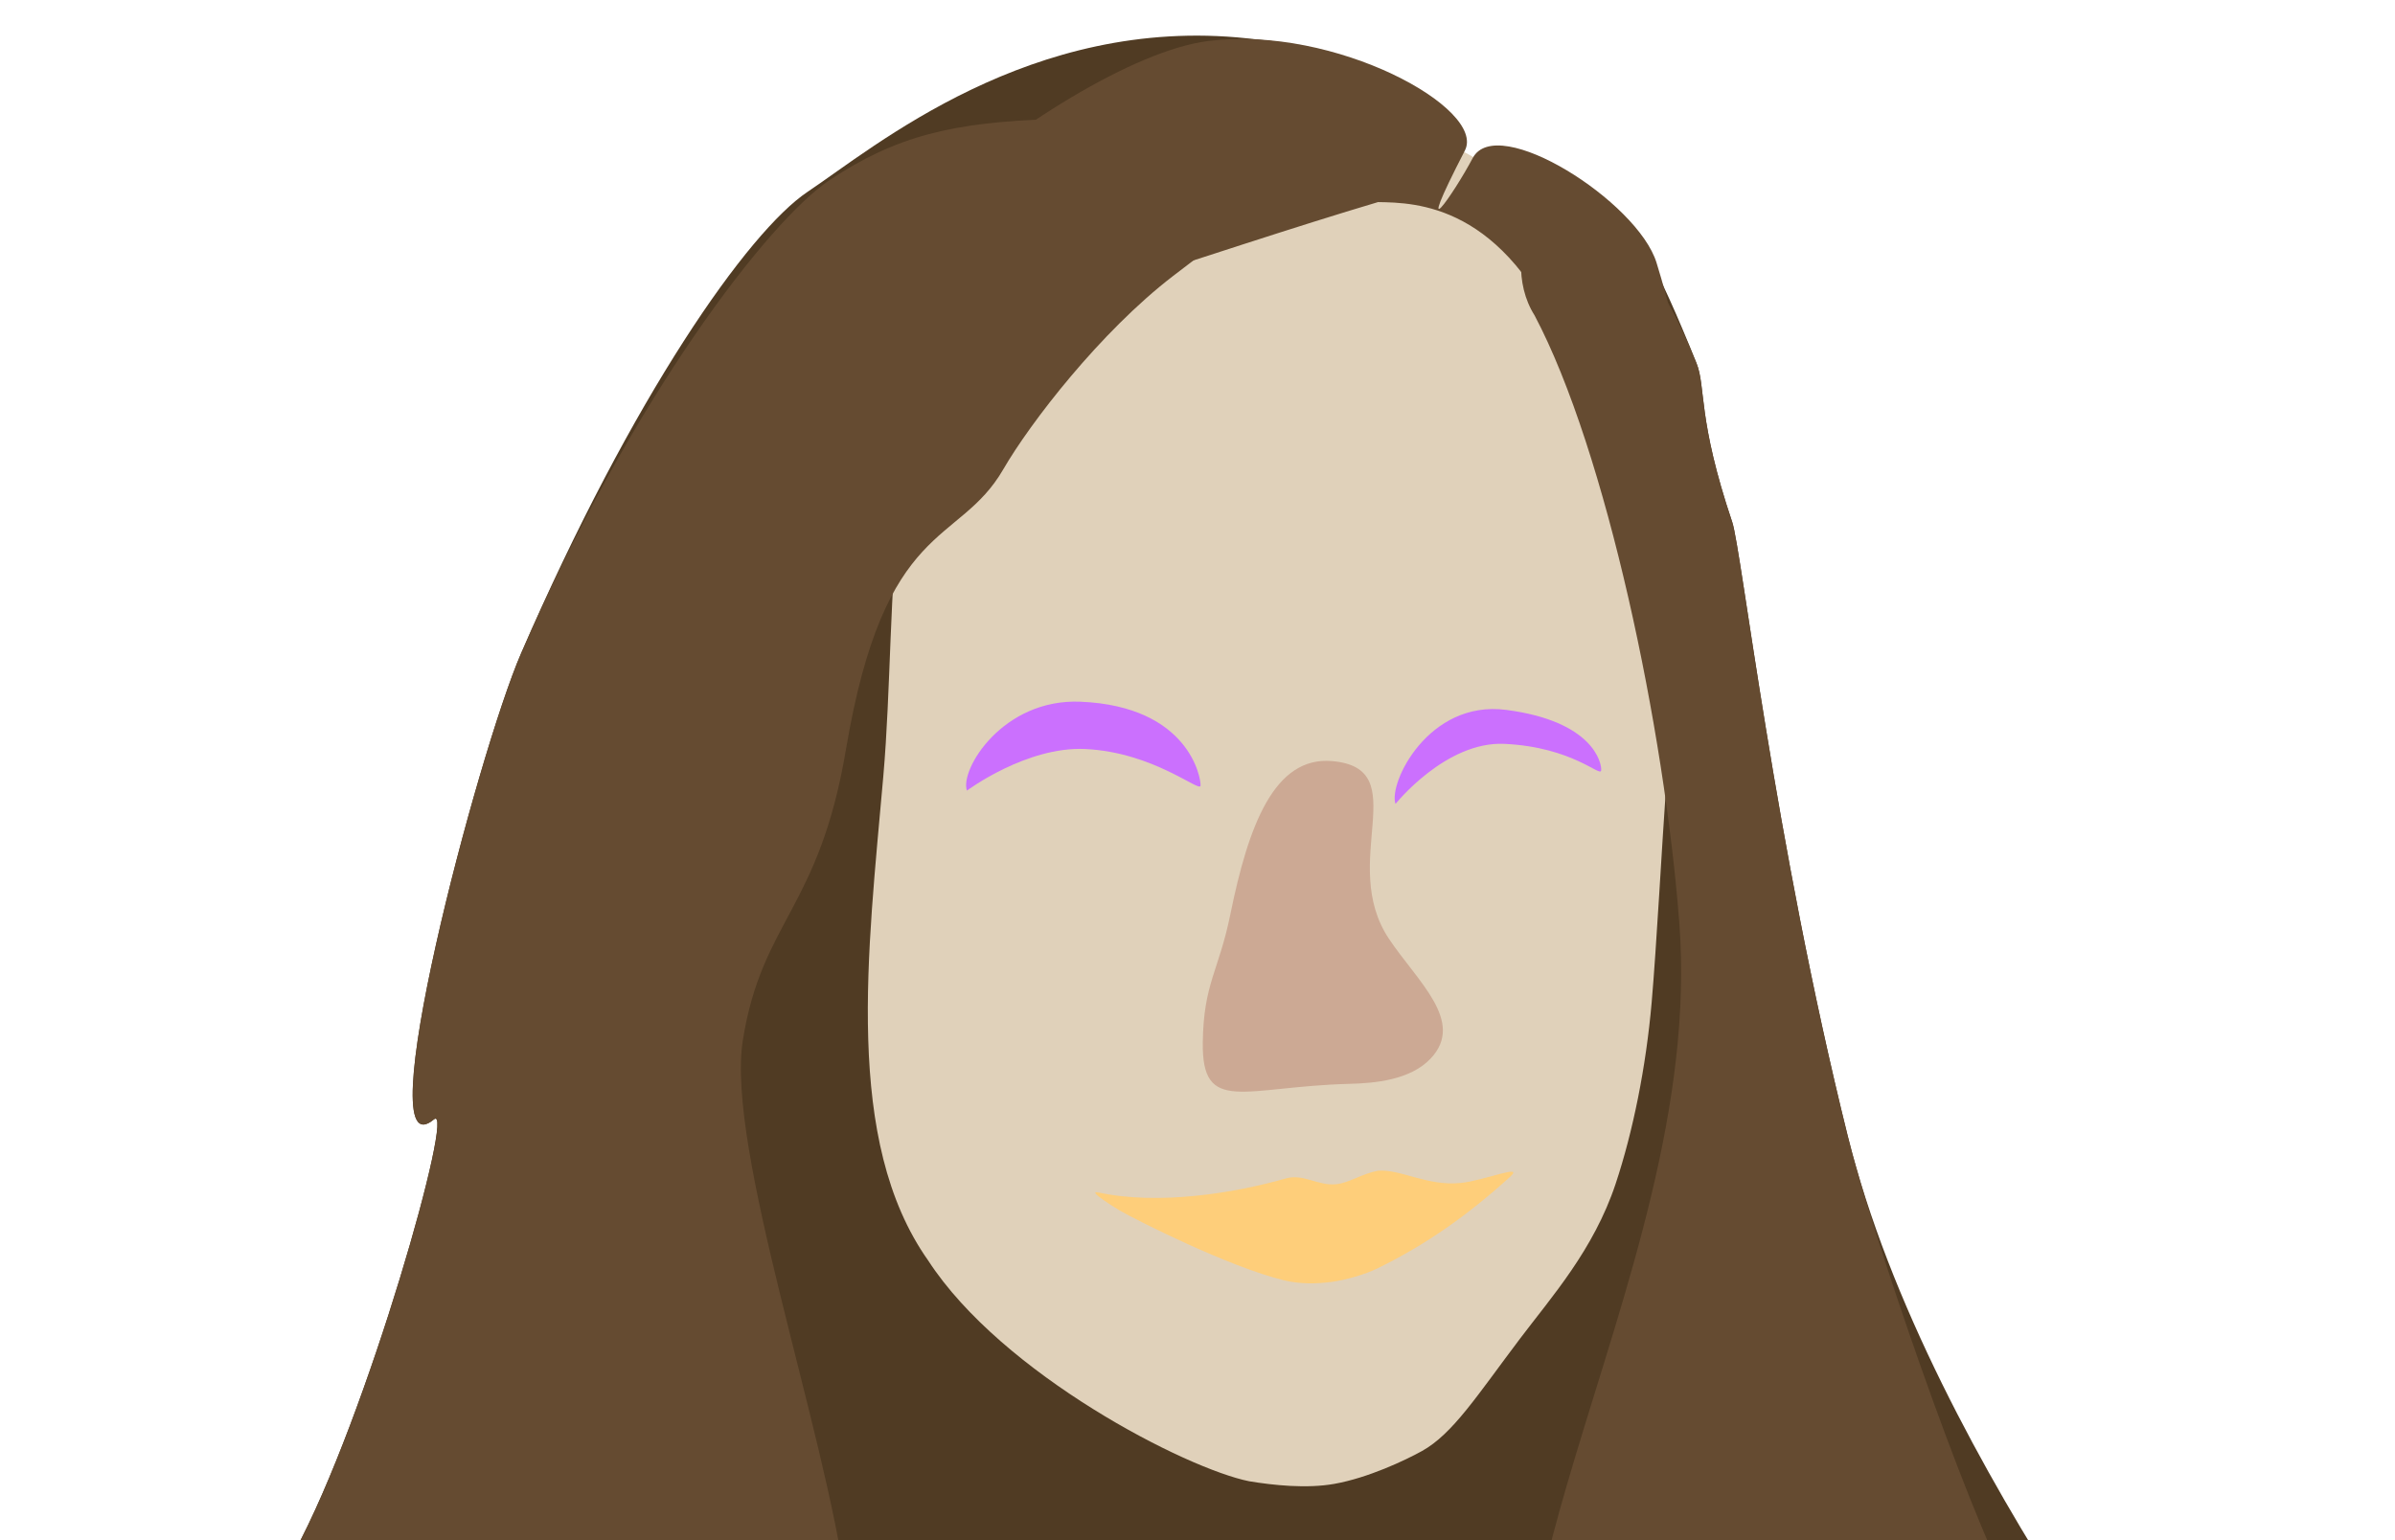
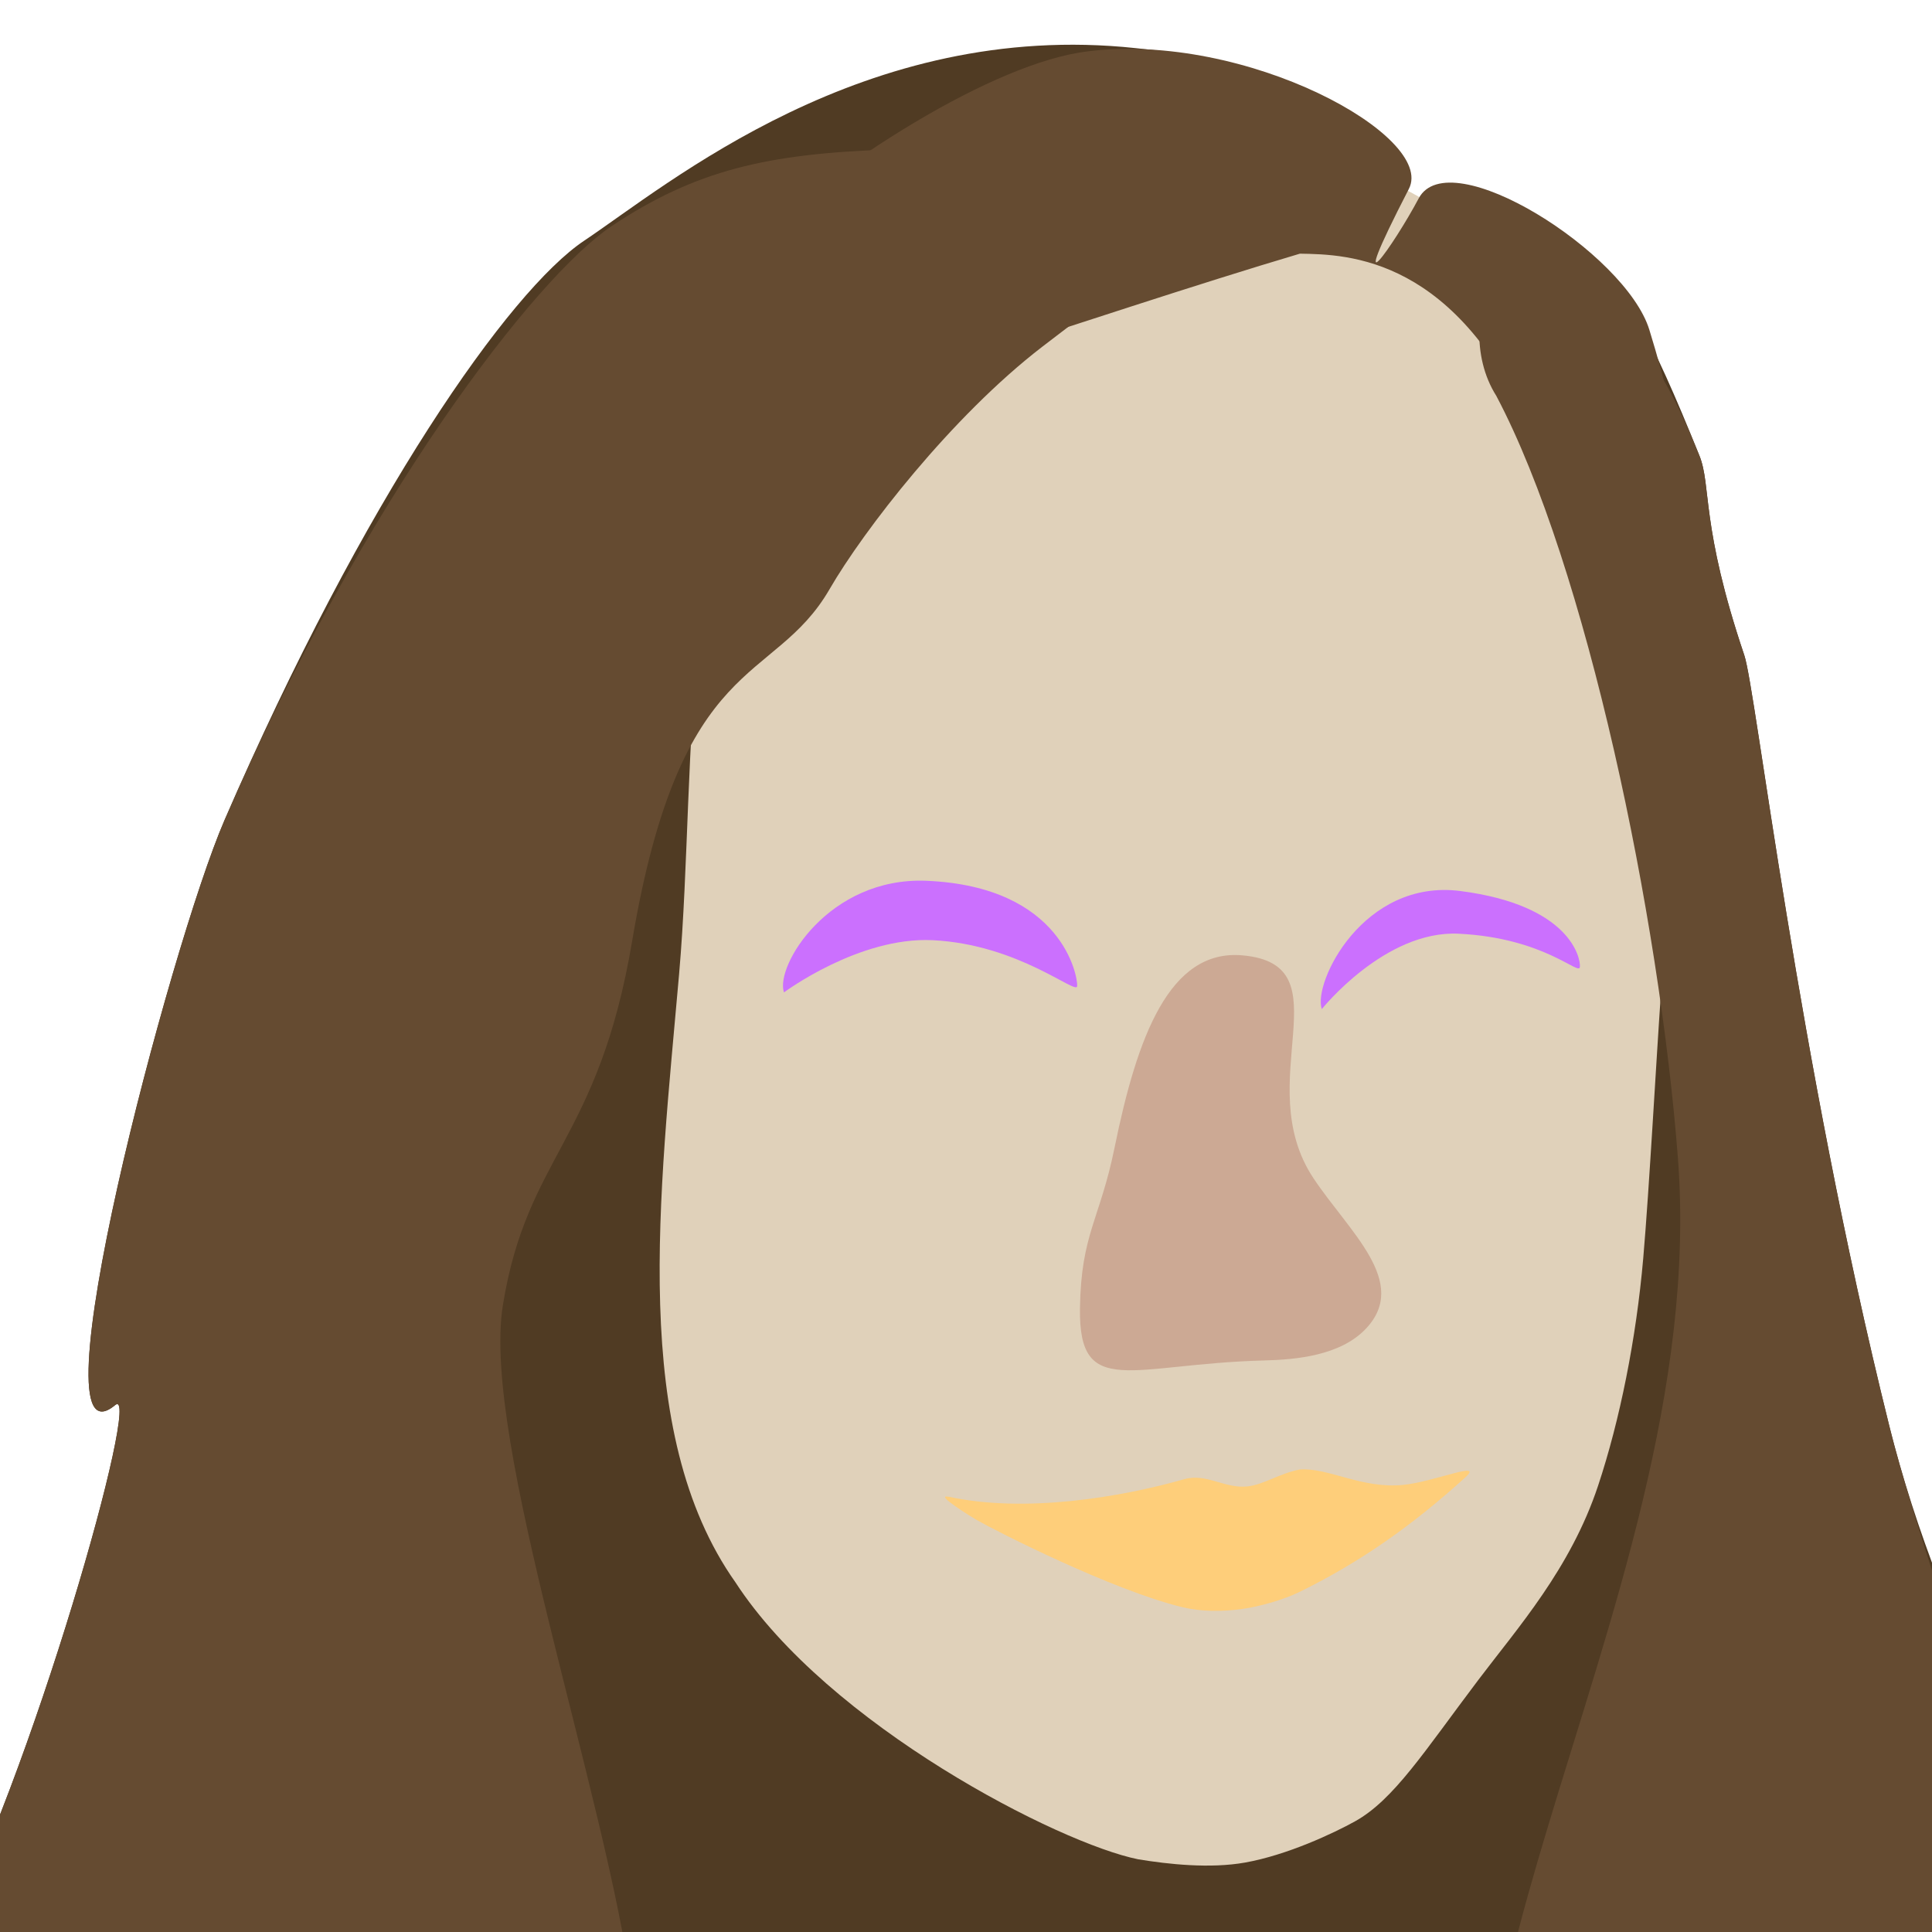
- <svg xmlns="http://www.w3.org/2000/svg" version="1.1" id="Layer_1" x="0px" y="0px" viewBox="150 300 700 450" style="enable-background:new 0 0 900 900;" xml:space="preserve">
+ <svg xmlns="http://www.w3.org/2000/svg" version="1.1" id="Layer_1" x="0px" y="0px" viewBox="0 0 450 450" style="enable-background:new 0 0 450 450;" xml:space="preserve">
  <style type="text/css">
	.face{
   fill:#e0d1ba;
  }
  .hair-front{
    opacity:1;
    fill:#654b31;
    fill-opacity:1;
  }
  .hair{
    opacity:1;
    fill:#503b23;
    fill-opacity:1;
  }
  .eyes{
    opacity:1;
    fill:#CB70FE;
    fill-opacity:1;
  }
  .nose{
    opacity:1;
    fill:#cca994;
    fill-opacity:1;
  }
  .mouth{
    fill:#FECE7A;
  }
</style>
-   <g transform="scale(10)">
+   <g transform="translate(-250 -300) scale(10)">
    <g id="hair-behind">
      <path class="hair" d="m 80.115,83.63 c 0,0.995 -60.933,5.538 -61.51,4.073 -0.424,-1.078 -0.885,-4.025 0.375,-6.675 1.427,-2.999 3.461,-3.522 4.627,-5.664 2.115,-3.887 4.734,-13.186 4.073,-12.636 -1.968,1.636 1.277,-10.689 2.548,-13.623 3.259,-7.528 6.638,-12.334 8.376,-13.497 1.958,-1.309 6.523,-5.165 12.847,-4.487 1.792,0.192 2.563,0.245 2.04,1.523 0.08,5.274 6.839,1.113 8.343,3.34 0.831,0.295 1.635,1.853 2.75,4.631 0.282,0.703 0.024,1.622 1.045,4.648 0.27,0.8 1.235,9.337 3.375,17.943 2.418,9.725 11.111,20.083 11.111,20.423 z" />
    </g>
    <g id="face-rotate" transform="rotate(5 49 50)">
      <g id="face">
        <path class="face" d="m 63.901,51.713 c 0.027,1.654 0.129,4.682 0.13,6.314 6.49e-4,1.89 -0.214,3.809 -0.587,5.375 -0.471,1.977 -1.578,3.459 -2.388,4.752 -1.105,1.764 -1.714,2.948 -2.572,3.526 -0.47,0.317 -1.501,0.918 -2.466,1.178 -0.801,0.216 -1.782,0.195 -2.486,0.141 -1.857,-0.205 -7.458,-2.479 -9.907,-5.609 -2.771,-3.272 -2.542,-8.83 -2.542,-13.993 0,-5.117 -1.19,-11.475 1.863,-15.819 2.114,-3.008 6.608,-5.547 9.868,-4.924 1.758,0.33 3.975,1.037 5.878,2.31 1.559,1.043 2.234,2.216 3.196,3.819 1.784,2.975 1.932,8.04 2.013,12.93 z" />
      </g>
      <g id="hair-with-face">
        <path class="hair-front" d="m 59.852,39.221 c -2.155,-4.075 -4.717,-3.885 -5.827,-3.806 -4.661,1.839 -11.732,5.097 -13.44,5.337 -5.524,0.777 3.803,-8.691 8.099,-9.599 3.637,-0.785 8.261,1.261 7.738,2.538 -1.309,3.194 -0.221,1.308 0.247,0.201 0.59,-1.395 4.915,0.844 5.619,2.58 2.032,5.011 -0.338,2.233 0.777,5.011 -1.175,2.477 -1.158,0.697 -3.212,-2.264 z" />
      </g>
      <g id="eyes">
        <path class="eyes" d="m 50.344,52.864 c -4e-6,0.212 -1.446,-0.852 -3.448,-0.774 -1.719,0.067 -3.342,1.513 -3.342,1.513 -0.266,-0.585 0.801,-2.777 3.085,-2.879 3.174,-0.142 3.705,1.928 3.705,2.14 z" />
        <path class="eyes" d="m 61.969,51.398 c -4e-6,0.212 -0.878,-0.604 -2.88,-0.526 -1.719,0.067 -3.022,2.027 -3.022,2.027 -0.266,-0.585 0.694,-3.116 2.979,-3.021 2.57,0.106 2.924,1.307 2.924,1.519 z" />
      </g>
      <g id="nose">
        <path class="nose" d="m 56.218,56.842 c 0.936,1.17 2.445,2.216 1.521,3.383 -0.539,0.681 -1.565,0.861 -2.3,0.944 -3.077,0.351 -4.221,1.289 -4.376,-0.835 -0.127,-1.735 0.283,-2.097 0.477,-3.804 0.299,-2.621 0.872,-4.717 2.573,-4.717 2.442,-10e-7 0.424,2.927 2.105,5.029 z" />
      </g>
      <g id="mouth">
        <path class="mouth" d="m 48.404,64.971 c 1.78,0.229 3.963,-0.326 5.428,-0.886 0.498,-0.19 0.957,0.144 1.48,0.04 0.377,-0.075 0.719,-0.369 1.179,-0.499 0.66,-0.107 1.475,0.329 2.435,0.147 0.71,-0.135 1.828,-0.739 1.424,-0.302 -1.135,1.227 -2.281,2.193 -3.626,3.002 -0.349,0.21 -0.889,0.416 -1.287,0.507 -0.457,0.104 -0.94,0.149 -1.404,0.078 -1.651,-0.254 -4.436,-1.373 -4.941,-1.606 -0.076,-0.035 -1.068,-0.528 -0.69,-0.479 z" />
      </g>
    </g>
    <g>
      <path class="hair-front" d="m 59.65,78.522 c 0.228,-1.85 0.758,-3.827 1.378,-5.89 1.477,-4.922 3.461,-10.331 3.054,-15.655 -0.43,-5.63 -2.131,-13.788 -4.23,-17.756 -1.178,-1.865 0.512,-4.978 1.912,-2.957 1.047,1.51 1.705,1.574 2.819,4.352 0.282,0.703 0.024,1.622 1.045,4.648 0.27,0.8 1.235,9.337 3.375,17.943 0.716,2.879 3.392,10.698 4.82,13.411 -5.444,0.156 -5.374,1.194 -14.173,1.903 z" />
    </g>
    <g>
      <path class="hair-front" d="m 52.592,34.867 c 0.577,0.358 -0.54,1.075 -3.314,3.208 -2.118,1.629 -4.166,4.284 -4.957,5.65 -1.309,2.26 -3.458,1.428 -4.596,8.188 -0.788,4.682 -2.45,4.991 -3.013,8.495 -0.504,3.136 2.41,11.387 3.013,15.989 0.09,0.69 0.129,1.298 0.096,1.794 -7.683,-0.957 -11.294,-3.056 -16.213,-2.826 2.115,-3.887 4.734,-13.186 4.073,-12.636 -1.968,1.636 1.277,-10.689 2.548,-13.623 3.259,-7.528 7.27,-12.671 9.009,-13.834 1.958,-1.309 3.641,-1.695 6.482,-1.789 4.664,-0.155 5.876,0.764 6.873,1.384 z" />
    </g>
  </g>
</svg>
